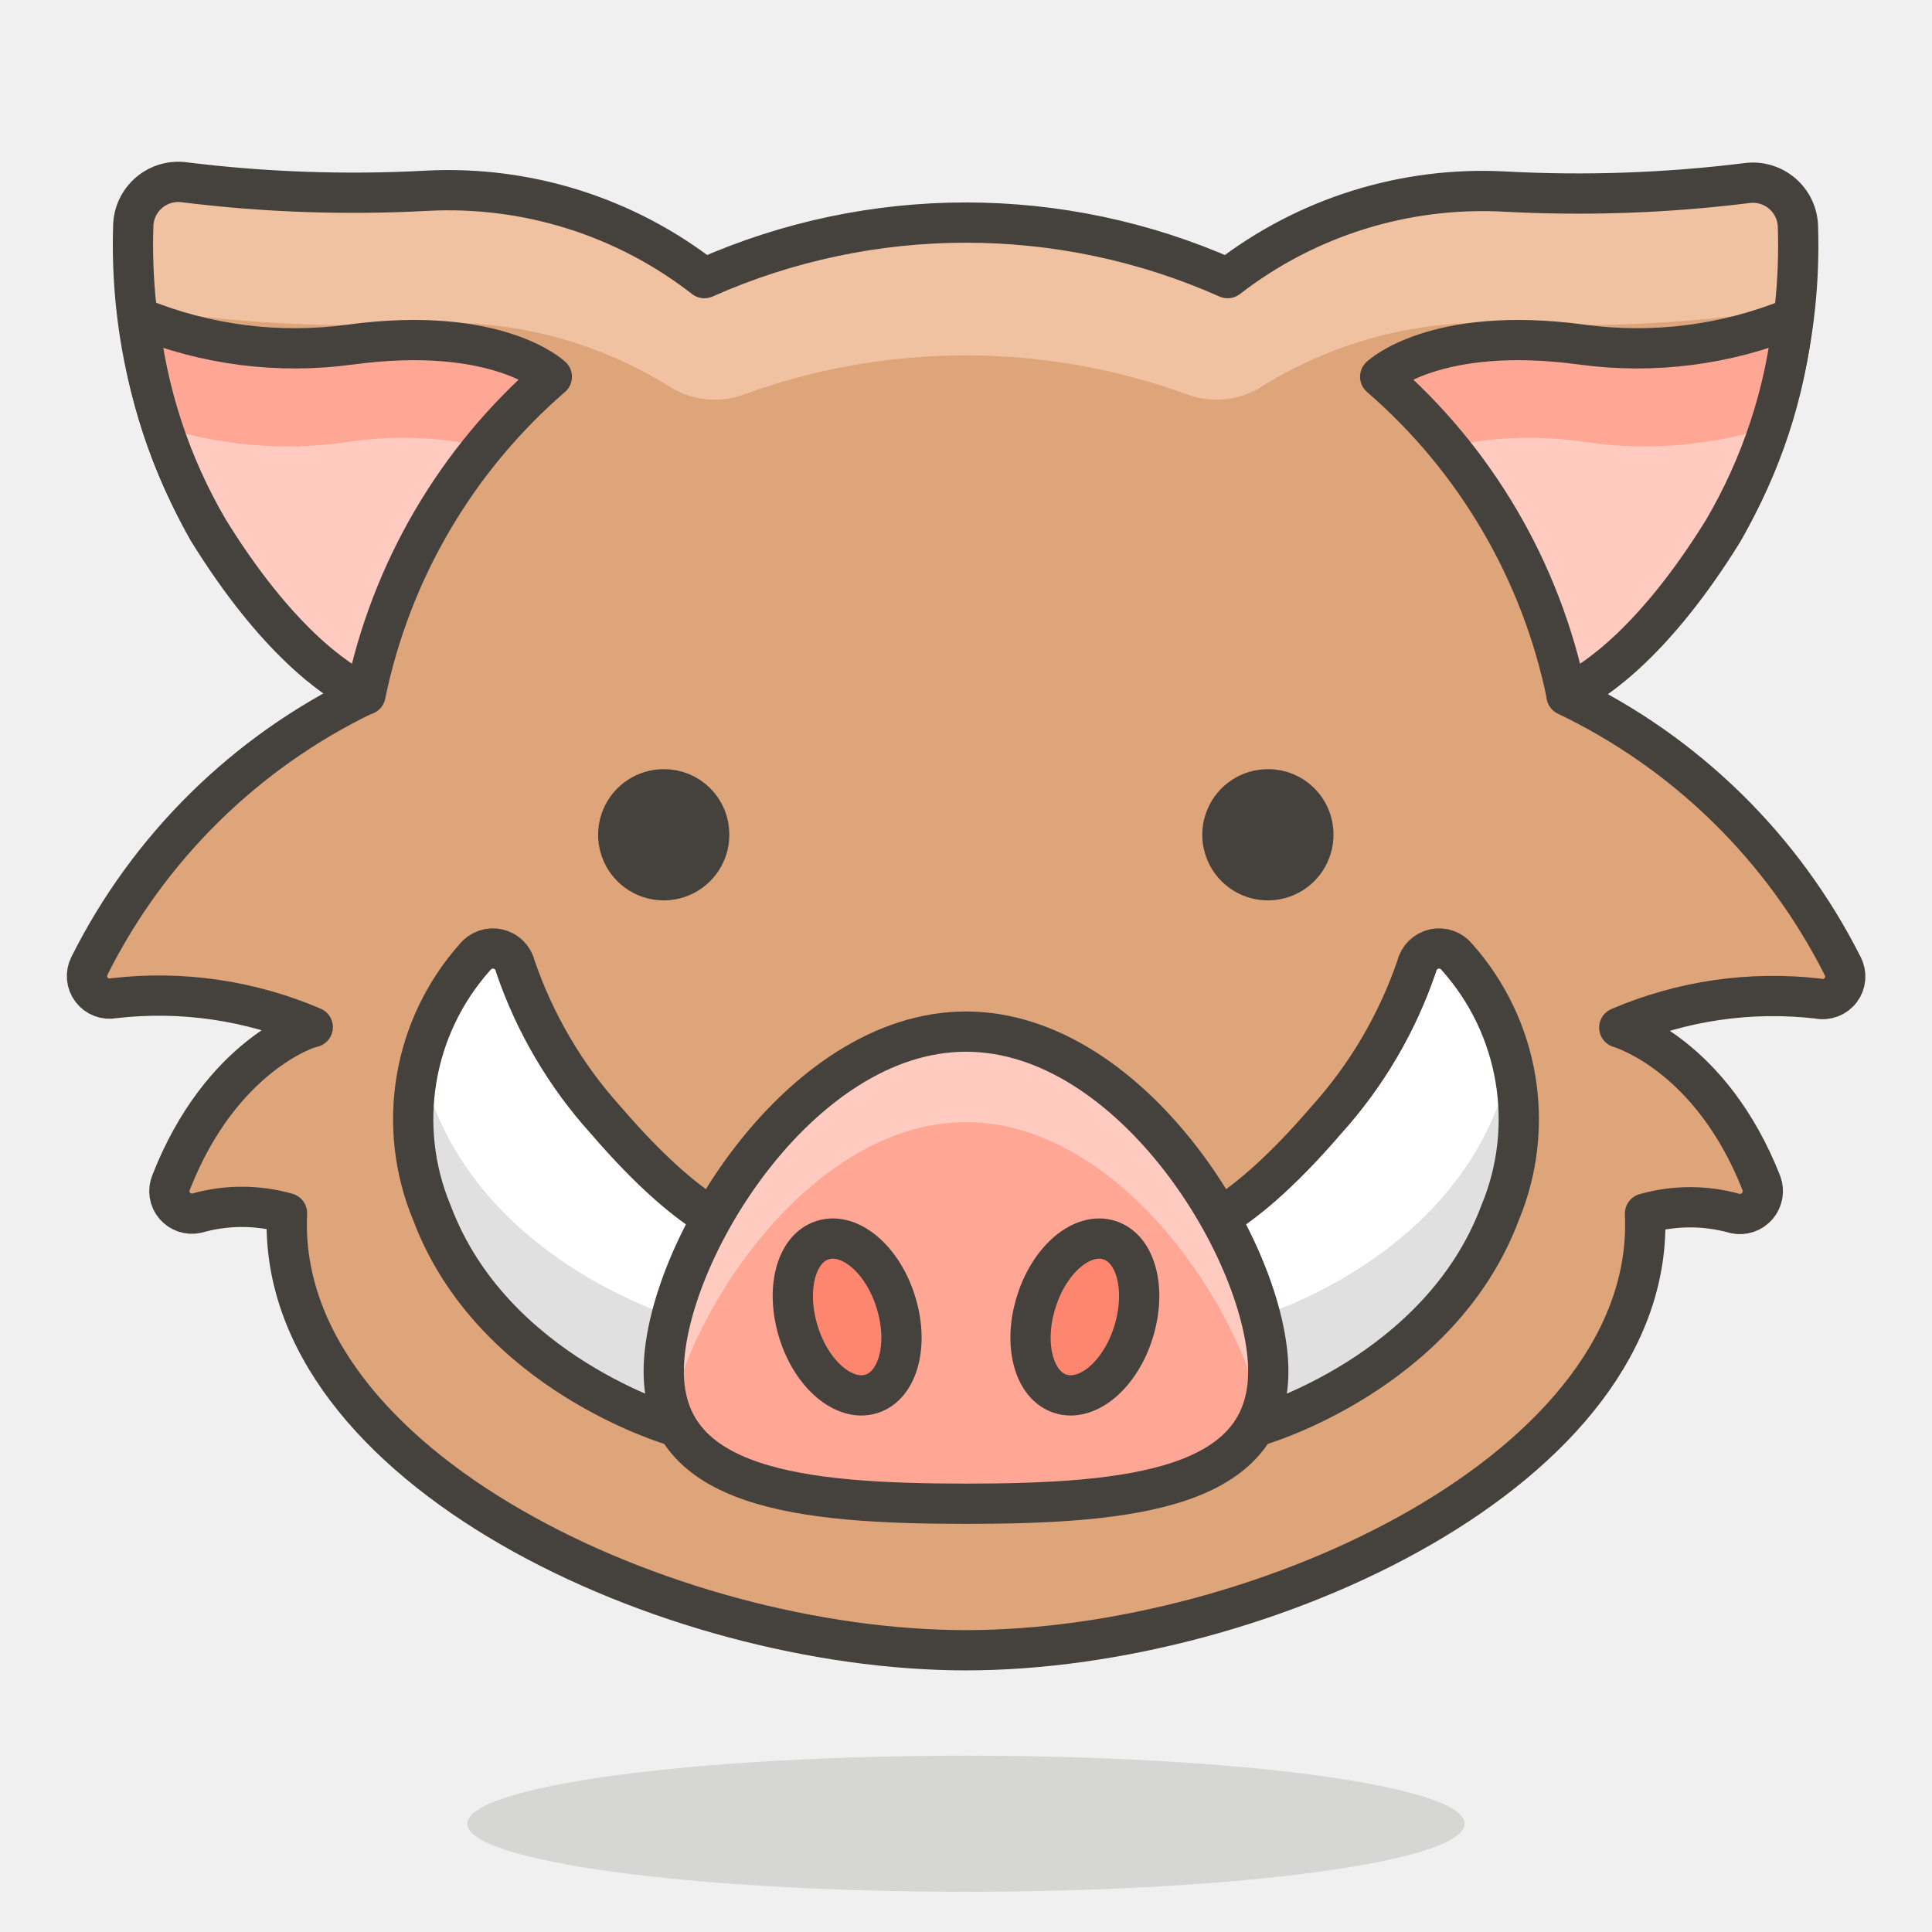
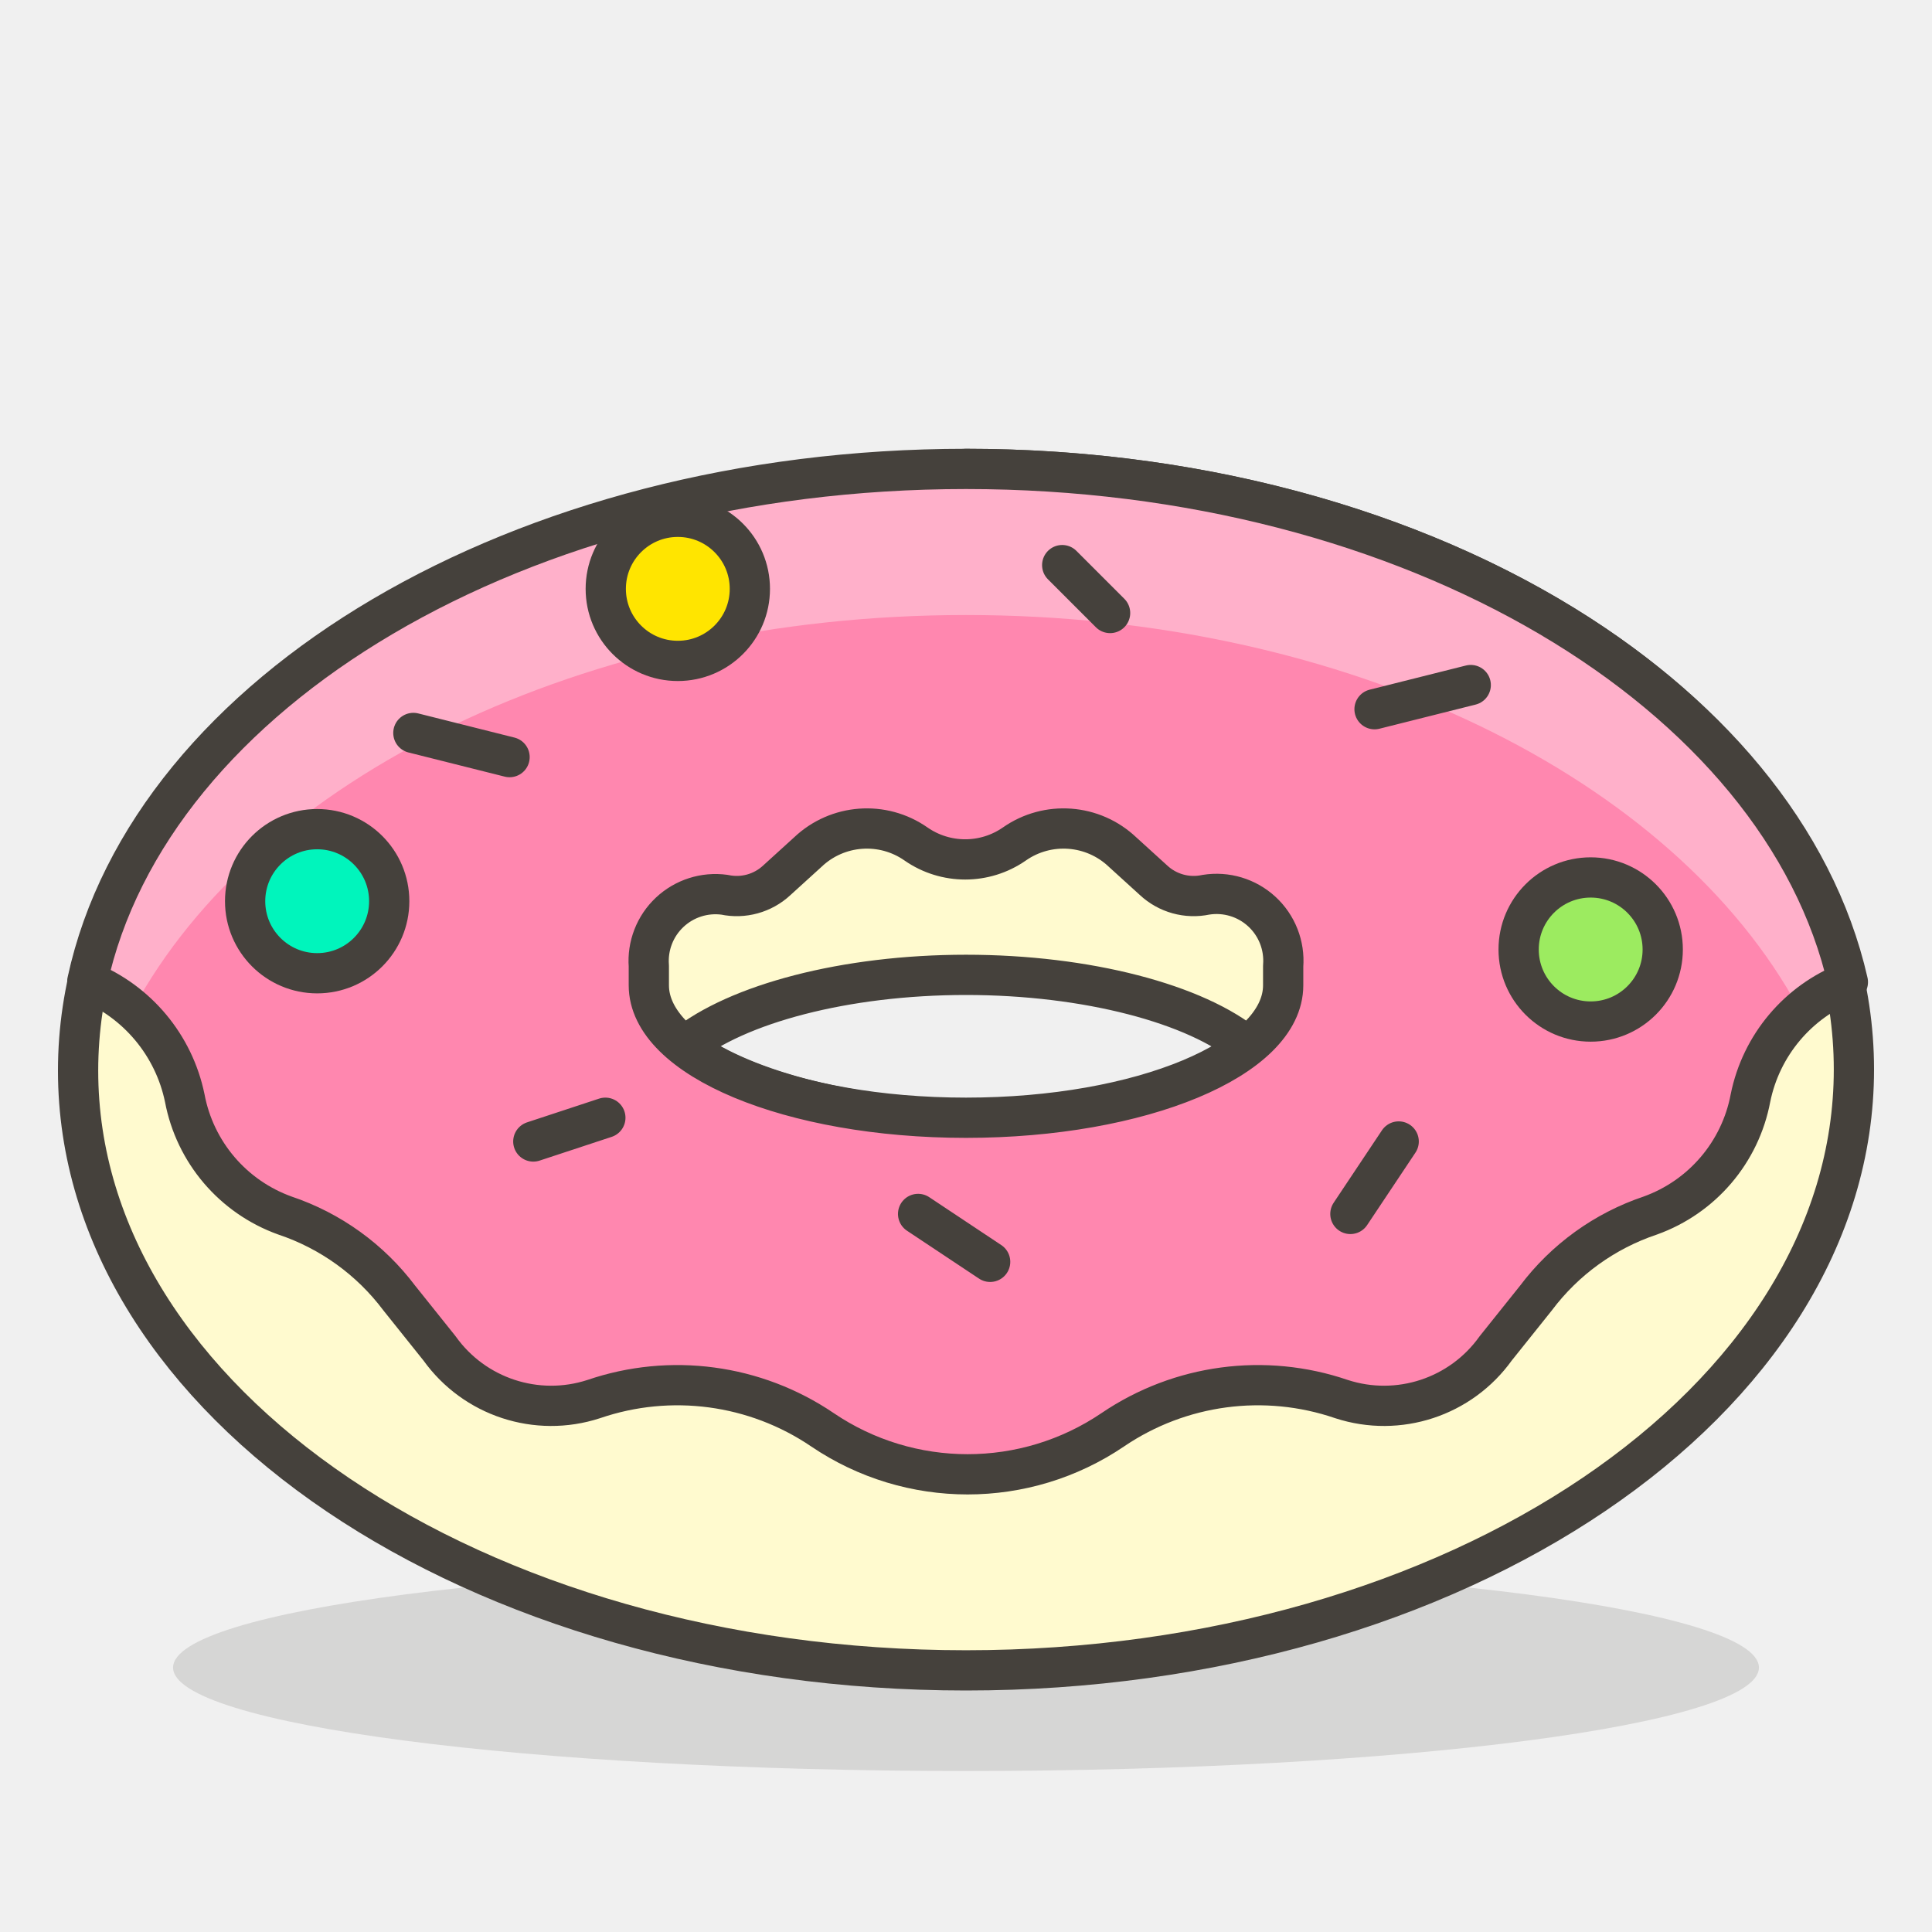
<svg xmlns="http://www.w3.org/2000/svg" width="48" height="48" viewBox="0 0 48 48">
-   <path fill="#dea47a" d="M45.78 24a14.86 14.86 0 0 0-6.86-6.72c.77-.36 2.23-1.4 3.89-4.08a14.43 14.43 0 0 0 1.86-7.55a1.12 1.12 0 0 0-1.28-1.1a34 34 0 0 1-6 .21a10.34 10.34 0 0 0-6.89 2.15a16 16 0 0 0-13 0a10.34 10.34 0 0 0-6.91-2.17a34 34 0 0 1-6-.21a1.12 1.12 0 0 0-1.28 1.1a14.43 14.43 0 0 0 1.86 7.55c1.66 2.68 3.12 3.72 3.89 4.08A14.86 14.86 0 0 0 2.22 24a.56.56 0 0 0 .61.8a9.7 9.7 0 0 1 4.94.72c-.09 0-2.28.69-3.52 3.86a.56.56 0 0 0 .64.76a4.1 4.1 0 0 1 2.24 0C6.84 36.46 16.63 41 24 41s17.16-4.54 16.87-10.85a4.1 4.1 0 0 1 2.24 0a.57.57 0 0 0 .65-.76c-1.25-3.17-3.44-3.83-3.53-3.86a9.7 9.7 0 0 1 4.94-.72a.56.56 0 0 0 .61-.81" />
-   <path fill="#f0c2a1" d="M4.61 7.82a34 34 0 0 0 6 .21a10.47 10.47 0 0 1 6 1.56a2.1 2.1 0 0 0 1.82.23a16.1 16.1 0 0 1 11.12 0a2.1 2.1 0 0 0 1.82-.23a10.47 10.47 0 0 1 6-1.56a34 34 0 0 0 6-.21a1.13 1.13 0 0 1 1.1.5a17.5 17.5 0 0 0 .18-2.69a1.12 1.12 0 0 0-1.28-1.1a34 34 0 0 1-6 .21a10.34 10.34 0 0 0-6.87 2.17a16 16 0 0 0-13 0a10.34 10.34 0 0 0-6.91-2.17a34 34 0 0 1-6-.21a1.12 1.12 0 0 0-1.28 1.1a17.5 17.5 0 0 0 .18 2.69a1.13 1.13 0 0 1 1.12-.5" />
-   <path fill="none" stroke="#45413c" stroke-linecap="round" stroke-linejoin="round" d="M45.78 24a14.86 14.86 0 0 0-6.86-6.72c.77-.36 2.23-1.4 3.89-4.08a14.43 14.43 0 0 0 1.86-7.55a1.12 1.12 0 0 0-1.28-1.1a34 34 0 0 1-6 .21a10.34 10.34 0 0 0-6.89 2.15a16 16 0 0 0-13 0a10.34 10.34 0 0 0-6.91-2.17a34 34 0 0 1-6-.21a1.12 1.12 0 0 0-1.28 1.1a14.43 14.43 0 0 0 1.86 7.55c1.66 2.68 3.12 3.72 3.89 4.08A14.86 14.86 0 0 0 2.22 24a.56.56 0 0 0 .61.8a9.7 9.7 0 0 1 4.94.72c-.09 0-2.28.69-3.52 3.86a.56.56 0 0 0 .64.76a4.1 4.1 0 0 1 2.24 0C6.84 36.46 16.63 41 24 41s17.16-4.54 16.87-10.85a4.1 4.1 0 0 1 2.24 0a.57.57 0 0 0 .65-.76c-1.25-3.17-3.44-3.83-3.53-3.86a9.7 9.7 0 0 1 4.94-.72a.56.56 0 0 0 .61-.81" stroke-width="1" />
-   <path fill="#ffcabf" d="M42.81 13.18a13.1 13.1 0 0 0 1.74-5.29a10.2 10.2 0 0 1-5.26.67c-3.65-.49-5 .8-5 .8a14.23 14.23 0 0 1 4.63 7.9c.77-.36 2.23-1.4 3.89-4.08" />
-   <path fill="#ffa694" d="M36 11.09a9.4 9.4 0 0 1 3.5-.09a10.3 10.3 0 0 0 4.5-.4a15.3 15.3 0 0 0 .57-2.71a10.2 10.2 0 0 1-5.26.67c-3.65-.49-5 .8-5 .8A14.4 14.4 0 0 1 36 11.09" />
-   <path fill="none" stroke="#45413c" stroke-linecap="round" stroke-linejoin="round" d="M42.81 13.18a13.1 13.1 0 0 0 1.74-5.29a10.2 10.2 0 0 1-5.26.67c-3.65-.49-5 .8-5 .8a14.23 14.23 0 0 1 4.63 7.9c.77-.36 2.23-1.4 3.89-4.08" stroke-width="1" />
-   <path fill="#ffcabf" d="M5.19 13.18a13.1 13.1 0 0 1-1.74-5.29a10.2 10.2 0 0 0 5.26.67c3.65-.49 5 .8 5 .8a14.23 14.23 0 0 0-4.63 7.9c-.77-.36-2.23-1.4-3.89-4.08" />
-   <path fill="#ffa694" d="M12 11.09A9.4 9.4 0 0 0 8.5 11a10.3 10.3 0 0 1-4.5-.4a14.5 14.5 0 0 1-.58-2.71a10.2 10.2 0 0 0 5.26.67c3.65-.49 5 .8 5 .8A14.4 14.4 0 0 0 12 11.09" />
-   <path fill="none" stroke="#45413c" stroke-linecap="round" stroke-linejoin="round" d="M5.19 13.18a13.1 13.1 0 0 1-1.74-5.29a10.2 10.2 0 0 0 5.26.67c3.65-.49 5 .8 5 .8a14.23 14.23 0 0 0-4.63 7.9c-.77-.36-2.23-1.4-3.89-4.08" stroke-width="1" />
-   <path fill="#fff" d="M29.41 30.61s1.15 0 3.54-2.78A11 11 0 0 0 35.2 24a.57.57 0 0 1 1-.22a6.05 6.05 0 0 1 1.07 6.35c-1.5 4-6 5.29-6 5.29Zm-10.82 0s-1.15 0-3.54-2.78A11 11 0 0 1 12.8 24a.57.57 0 0 0-1-.22a6.05 6.05 0 0 0-1.07 6.35c1.5 4 6 5.29 6 5.29Z" />
-   <path fill="#e0e0e0" d="M37.23 27.43c-1.5 4-6 5.29-6 5.29l-.94-2.46a2 2 0 0 1-.89.35l1.83 4.78s4.49-1.31 6-5.29a6.2 6.2 0 0 0 .29-3.68a7.5 7.5 0 0 1-.29 1.01m-20.47 5.29s-4.49-1.31-6-5.29a7.5 7.5 0 0 1-.29-1a6.2 6.2 0 0 0 .29 3.68c1.5 4 6 5.29 6 5.29l1.83-4.78a2 2 0 0 1-.89-.35Z" />
-   <path fill="none" stroke="#45413c" stroke-linecap="round" stroke-linejoin="round" d="M29.41 30.61s1.15 0 3.54-2.78A11 11 0 0 0 35.2 24a.57.57 0 0 1 1-.22a6.05 6.05 0 0 1 1.07 6.35c-1.5 4-6 5.29-6 5.29Zm-10.82 0s-1.15 0-3.54-2.78A11 11 0 0 1 12.8 24a.57.57 0 0 0-1-.22a6.05 6.05 0 0 0-1.07 6.35c1.5 4 6 5.29 6 5.29Z" stroke-width="1" />
-   <path fill="#45413c" stroke="#45413c" stroke-linecap="round" stroke-linejoin="round" d="M17.62 20.73a1.13 1.13 0 1 1-1.13-1.12a1.12 1.12 0 0 1 1.13 1.12m15.01 0a1.13 1.13 0 1 1-1.12-1.12a1.12 1.12 0 0 1 1.12 1.12" stroke-width="1" />
-   <path fill="#ffa694" d="M31.51 34.07c0 2.9-3.36 3.29-7.51 3.29s-7.51-.39-7.51-3.29s3.36-8.44 7.51-8.44s7.51 5.54 7.51 8.44" />
-   <path fill="#ffcabf" d="M24 27.88c3.61 0 6.62 4.19 7.34 7.2a2.9 2.9 0 0 0 .17-1c0-2.9-3.36-8.44-7.51-8.44s-7.51 5.54-7.51 8.44a2.9 2.9 0 0 0 .17 1c.72-3.01 3.73-7.2 7.34-7.2" />
-   <path fill="none" stroke="#45413c" stroke-linecap="round" stroke-linejoin="round" d="M31.51 34.07c0 2.9-3.36 3.29-7.51 3.29s-7.51-.39-7.51-3.29s3.36-8.44 7.51-8.44s7.51 5.54 7.51 8.44" stroke-width="1" />
-   <path fill="#ff866e" stroke="#45413c" stroke-linecap="round" stroke-linejoin="round" d="M22.25 32.33c.34 1.06.07 2.09-.6 2.3s-1.48-.47-1.81-1.53s-.07-2.08.6-2.29s1.48.47 1.81 1.52m3.5 0c-.34 1.06-.07 2.09.6 2.3s1.48-.47 1.81-1.53s.07-2.08-.6-2.29s-1.48.47-1.81 1.52" stroke-width="1" />
-   <path fill="#45413c" d="M11.61 45.31a12.39 1.69 0 1 0 24.78 0a12.39 1.69 0 1 0-24.78 0" opacity="0.15" />
+   <path fill="#45413c" d="M4.3 41.43a19.7 2.57 0 1 0 39.4 0a19.7 2.57 0 1 0-39.4 0" opacity="0.15" />
+   <path fill="#fffacf" stroke="#45413c" stroke-linecap="round" stroke-linejoin="round" d="M17 26c1.31-1.06 4-1.78 7-1.78s5.72.72 7 1.79c-1.3 1.06-4 1.79-7 1.79s-5.72-.8-7-1.8m7-14.32c-12.19 0-22.06 6.68-22.06 14.92S11.81 41.5 24 41.5s22.06-6.68 22.06-14.93S36.19 11.65 24 11.65Z" stroke-width="1" />
+   <path fill="#ff87af" d="M24 11.65c-11.09 0-20.27 5.53-21.83 12.73a4 4 0 0 1 2.42 2.9a3.86 3.86 0 0 0 2.49 2.92a5.9 5.9 0 0 1 2.84 2.05l1 1.25a3.41 3.41 0 0 0 3.83 1.26a6.42 6.42 0 0 1 5.68.76a6.43 6.43 0 0 0 7.22 0a6.42 6.42 0 0 1 5.68-.76a3.41 3.41 0 0 0 3.83-1.26l1-1.25A5.9 5.9 0 0 1 41 30.2a3.86 3.86 0 0 0 2.49-2.92a3.93 3.93 0 0 1 2.42-2.88C44.27 17.19 35.09 11.65 24 11.65m7.88 12.83c0 1.82-3.53 3.29-7.88 3.29s-7.88-1.47-7.88-3.29V24A1.66 1.66 0 0 1 18 22.23a1.46 1.46 0 0 0 1.3-.36l.77-.7a2.13 2.13 0 0 1 2.69-.2a2.14 2.14 0 0 0 2.44 0a2.13 2.13 0 0 1 2.69.2l.77.7a1.46 1.46 0 0 0 1.3.36A1.66 1.66 0 0 1 31.88 24ZM24 11.65c-11.09 0-20.27 5.53-21.83 12.73a4 4 0 0 1 2.42 2.9a3.86 3.86 0 0 0 2.49 2.92a5.9 5.9 0 0 1 2.84 2.05l1 1.25a3.41 3.41 0 0 0 3.83 1.26a6.42 6.42 0 0 1 5.68.76a6.43 6.43 0 0 0 7.22 0a6.42 6.42 0 0 1 5.68-.76a3.41 3.41 0 0 0 3.83-1.26l1-1.25A5.9 5.9 0 0 1 41 30.2a3.86 3.86 0 0 0 2.49-2.92a3.93 3.93 0 0 1 2.42-2.88C44.27 17.19 35.09 11.65 24 11.65m7.88 12.83c0 1.82-3.53 3.29-7.88 3.29s-7.88-1.47-7.88-3.29V24A1.66 1.66 0 0 1 18 22.23a1.46 1.46 0 0 0 1.3-.36l.77-.7a2.13 2.13 0 0 1 2.69-.2a2.14 2.14 0 0 0 2.44 0a2.13 2.13 0 0 1 2.69.2l.77.7a1.46 1.46 0 0 0 1.3.36A1.66 1.66 0 0 1 31.88 24Z" />
+   <path fill="#ffb0ca" d="M24 15.28c9.51 0 17.6 4.07 20.69 9.78a3.6 3.6 0 0 1 1.14-.66C44.27 17.19 35.09 11.65 24 11.65S3.73 17.18 2.17 24.38a3.7 3.7 0 0 1 1.14.68C6.4 19.35 14.49 15.28 24 15.28" />
+   <path fill="none" stroke="#45413c" stroke-linecap="round" stroke-linejoin="round" d="M31.88 24.48c0 1.82-3.53 3.29-7.88 3.29s-7.88-1.47-7.88-3.29V24A1.66 1.66 0 0 1 18 22.23a1.46 1.46 0 0 0 1.3-.36l.77-.7a2.13 2.13 0 0 1 2.69-.2a2.14 2.14 0 0 0 2.44 0a2.13 2.13 0 0 1 2.69.2l.77.7a1.46 1.46 0 0 0 1.3.36A1.66 1.66 0 0 1 31.88 24ZM24 11.65c-11.09 0-20.27 5.53-21.83 12.73a4 4 0 0 1 2.42 2.9a3.86 3.86 0 0 0 2.49 2.92a5.9 5.9 0 0 1 2.84 2.05l1 1.25a3.41 3.41 0 0 0 3.83 1.26a6.42 6.42 0 0 1 5.68.76a6.43 6.43 0 0 0 7.22 0a6.42 6.42 0 0 1 5.68-.76a3.41 3.41 0 0 0 3.83-1.26l1-1.25A5.9 5.9 0 0 1 41 30.2a3.86 3.86 0 0 0 2.49-2.92a3.93 3.93 0 0 1 2.42-2.88C44.27 17.19 35.09 11.65 24 11.65m10.75 16.71l-1.2 1.8m-10.74 0l1.79 1.19m-11.35-2.99l1.79-.59" stroke-width="1" />
+   <path fill="#9ceb60" stroke="#45413c" stroke-linecap="round" stroke-linejoin="round" d="M37.73 23.59a1.79 1.79 0 1 0 3.58 0a1.79 1.79 0 1 0-3.58 0" stroke-width="1" />
+   <path fill="#ffe500" stroke="#45413c" stroke-linecap="round" stroke-linejoin="round" d="M15.05 14.63a1.79 1.79 0 1 0 3.58 0a1.79 1.79 0 1 0-3.58 0" stroke-width="1" />
+   <path fill="#00f5bc" stroke="#45413c" stroke-linecap="round" stroke-linejoin="round" d="M6.09 22.39a1.79 1.79 0 1 0 3.58 0a1.79 1.79 0 1 0-3.58 0" stroke-width="1" />
+   <path fill="none" stroke="#45413c" stroke-linecap="round" stroke-linejoin="round" d="m26.39 14.04l1.19 1.19m6.57 2.39l2.39-.6m-26.27 1.19l2.39.6" stroke-width="1" />
</svg>
